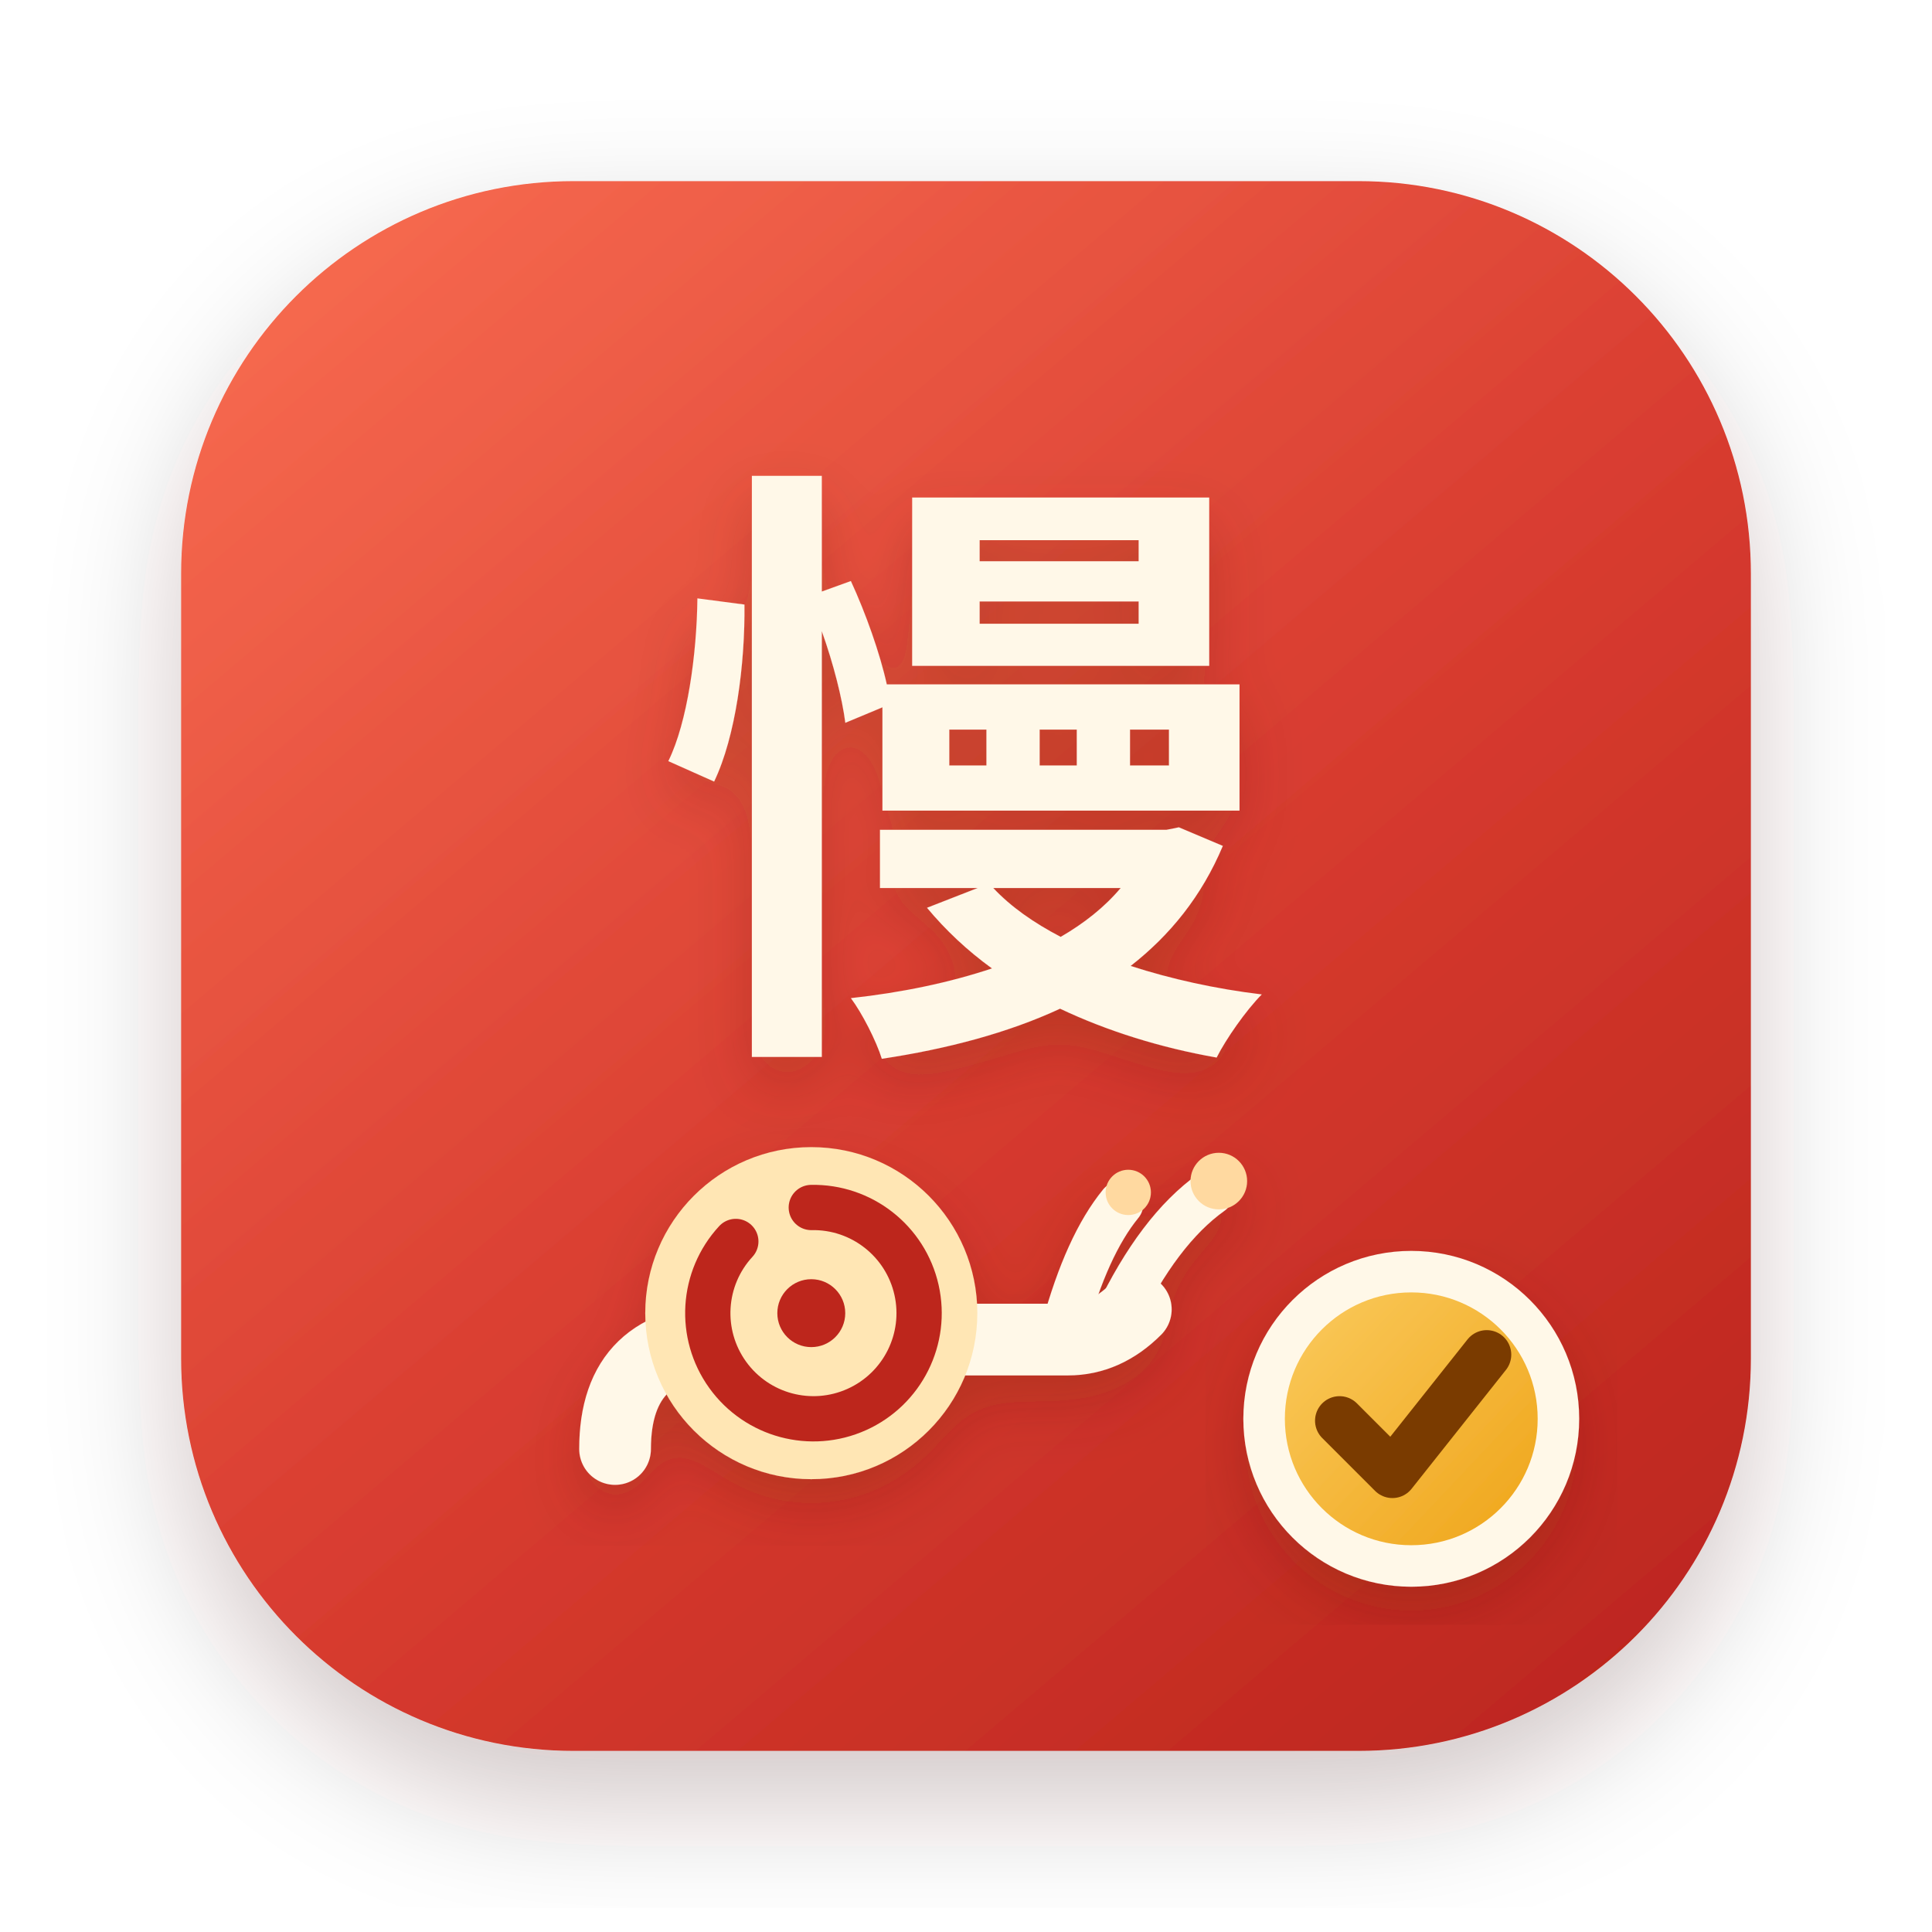
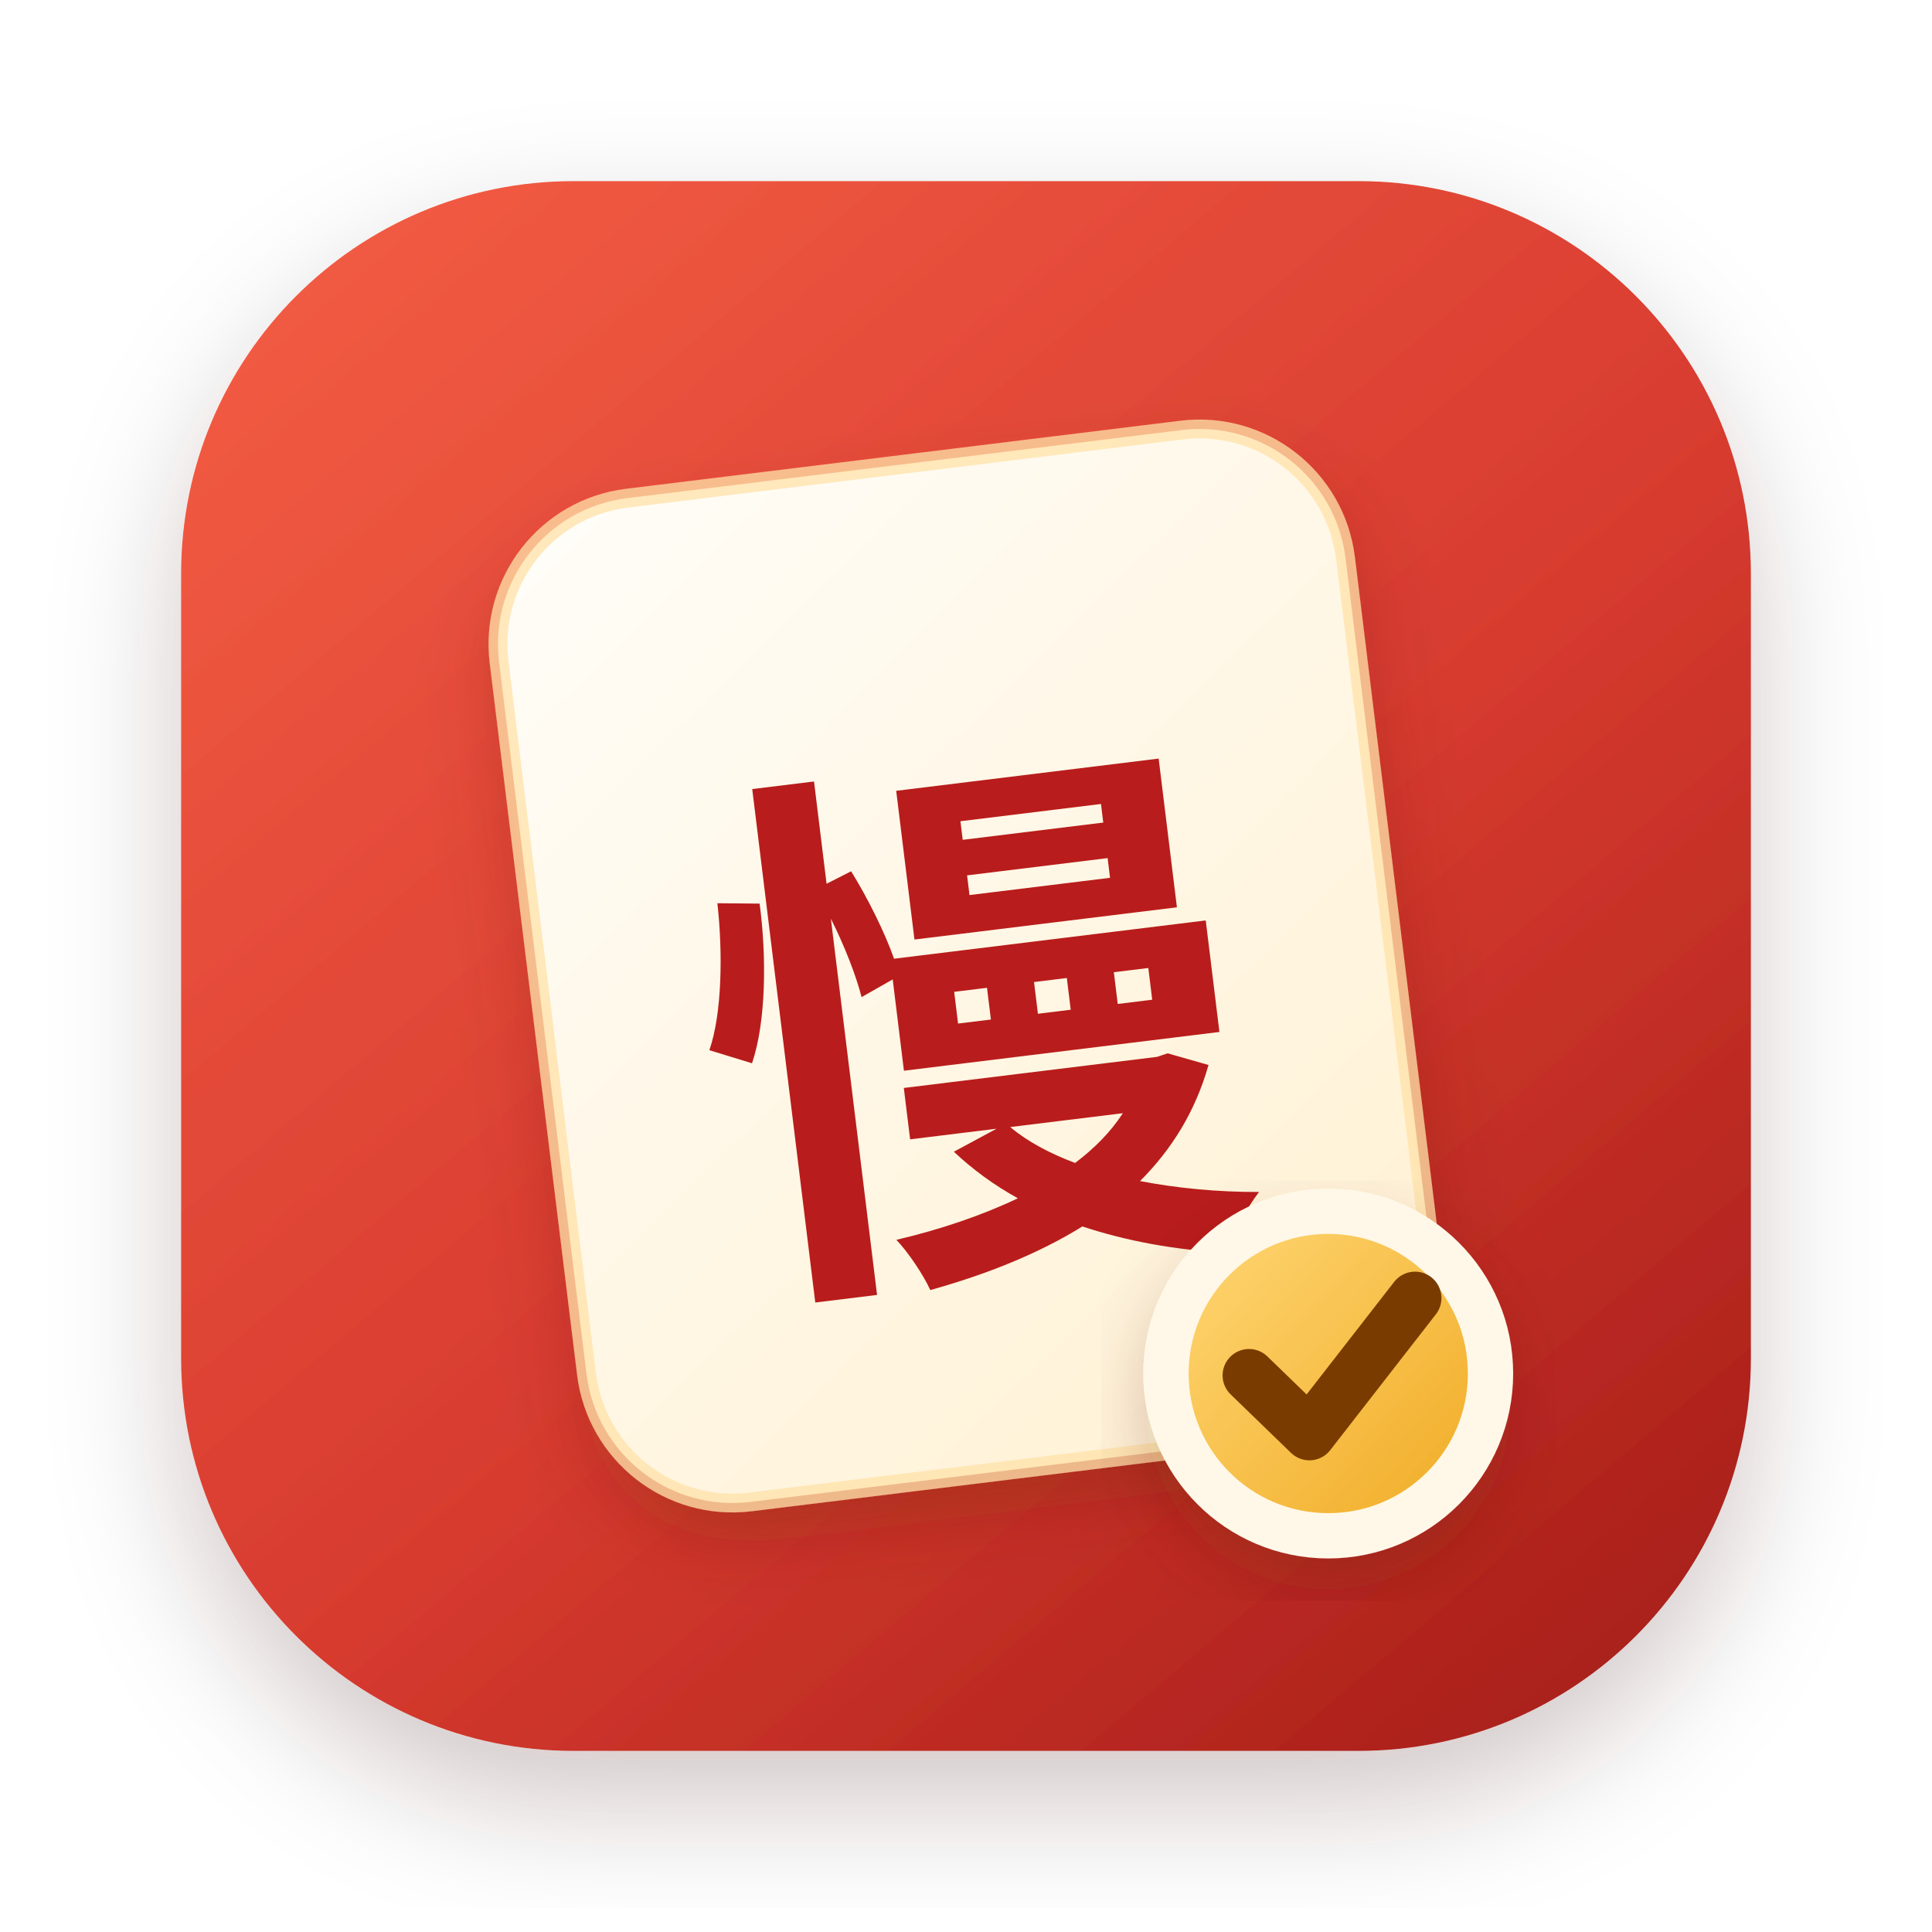
<svg xmlns="http://www.w3.org/2000/svg" width="1024" height="1024" viewBox="0 0 1024 1024" role="img" aria-labelledby="title desc">
  <defs>
    <linearGradient id="redGrad" x1="180" y1="120" x2="844" y2="904" gradientUnits="userSpaceOnUse">
-       <stop offset="0" stop-color="#f6694f" />
+       <stop offset="0" stop-color="#f25b43" />
      <stop offset="0.55" stop-color="#d73b2f" />
-       <stop offset="1" stop-color="#bd271f" />
+       <stop offset="1" stop-color="#a91f1a" />
    </linearGradient>
-     <linearGradient id="shellGrad" x1="380" y1="600" x2="540" y2="760" gradientUnits="userSpaceOnUse">
-       <stop offset="0" stop-color="#ffe6b4" />
-       <stop offset="1" stop-color="#f5c879" />
+     <linearGradient id="cardGrad" x1="310" y1="250" x2="700" y2="760" gradientUnits="userSpaceOnUse">
+       <stop offset="0" stop-color="#fffdf8" />
+       <stop offset="1" stop-color="#fff1d4" />
    </linearGradient>
    <linearGradient id="goldGrad" x1="610" y1="650" x2="790" y2="820" gradientUnits="userSpaceOnUse">
      <stop offset="0" stop-color="#ffd978" />
      <stop offset="1" stop-color="#f0a81f" />
    </linearGradient>
    <filter id="outerShadow" x="-10%" y="-10%" width="120%" height="120%">
      <feDropShadow dx="0" dy="28" stdDeviation="34" flood-color="#3a180f" flood-opacity="0.22" />
    </filter>
-     <filter id="softShadow" x="-20%" y="-20%" width="140%" height="140%">
-       <feDropShadow dx="0" dy="14" stdDeviation="16" flood-color="#5b1c13" flood-opacity="0.22" />
+     <filter id="cardShadow" x="-20%" y="-20%" width="140%" height="140%">
+       <feDropShadow dx="0" dy="18" stdDeviation="18" flood-color="#5b1c13" flood-opacity="0.22" />
    </filter>
  </defs>
  <rect x="96" y="96" width="832" height="832" rx="208" fill="url(#redGrad)" filter="url(#outerShadow)" />
-   <text x="512" y="388" font-family="Noto Sans SC, PingFang SC, Microsoft YaHei, sans-serif" font-size="328" font-weight="900" text-anchor="middle" dominant-baseline="central" fill="#fff8e8" filter="url(#softShadow)">慢</text>
-   <g transform="translate(496 690)" filter="url(#softShadow)">
-     <path d="M -170 78 Q -170 20 -110 20 L 70 20 Q 90 20 106 4" fill="none" stroke="#fff8e8" stroke-width="38" stroke-linecap="round" />
-     <path d="M 96 8 Q 118 -38 146 -58" fill="none" stroke="#fff8e8" stroke-width="24" stroke-linecap="round" />
-     <path d="M 68 14 Q 80 -30 98 -52" fill="none" stroke="#fff8e8" stroke-width="24" stroke-linecap="round" />
-     <circle cx="150" cy="-64" r="15" fill="#ffd9a0" />
-     <circle cx="102" cy="-58" r="12" fill="#ffd9a0" />
-     <circle cx="-66" cy="6" r="88" fill="url(#shellGrad)" />
-     <path d="M -66 6 m 0 -56 a 56 56 0 1 1 -40 18" fill="none" stroke="#bd271f" stroke-width="24" stroke-linecap="round" />
-     <circle cx="-66" cy="6" r="18" fill="#bd271f" />
+   <g transform="rotate(-7 512 512)" filter="url(#cardShadow)">
+     <rect x="286" y="244" width="452" height="536" rx="78" fill="url(#cardGrad)" />
+     <rect x="286" y="244" width="452" height="536" rx="78" fill="none" stroke="#ffe2a8" stroke-width="10" opacity="0.75" />
+     <text x="512" y="526" font-family="Noto Sans SC, PingFang SC, Microsoft YaHei, sans-serif" font-size="292" font-weight="900" text-anchor="middle" dominant-baseline="central" fill="#b91f1a">慢</text>
  </g>
-   <g filter="url(#softShadow)">
-     <circle cx="748" cy="752" r="78" fill="url(#goldGrad)" stroke="#fff8e8" stroke-width="22" />
-     <path d="M710 753 L738 781 L788 718" fill="none" stroke="#7a3b00" stroke-width="26" stroke-linecap="round" stroke-linejoin="round" />
+   <g filter="url(#cardShadow)">
+     <circle cx="704" cy="728" r="86" fill="url(#goldGrad)" stroke="#fff8e8" stroke-width="24" />
+     <path d="M662 729 L694 760 L750 688" fill="none" stroke="#7a3b00" stroke-width="28" stroke-linecap="round" stroke-linejoin="round" />
  </g>
</svg>
